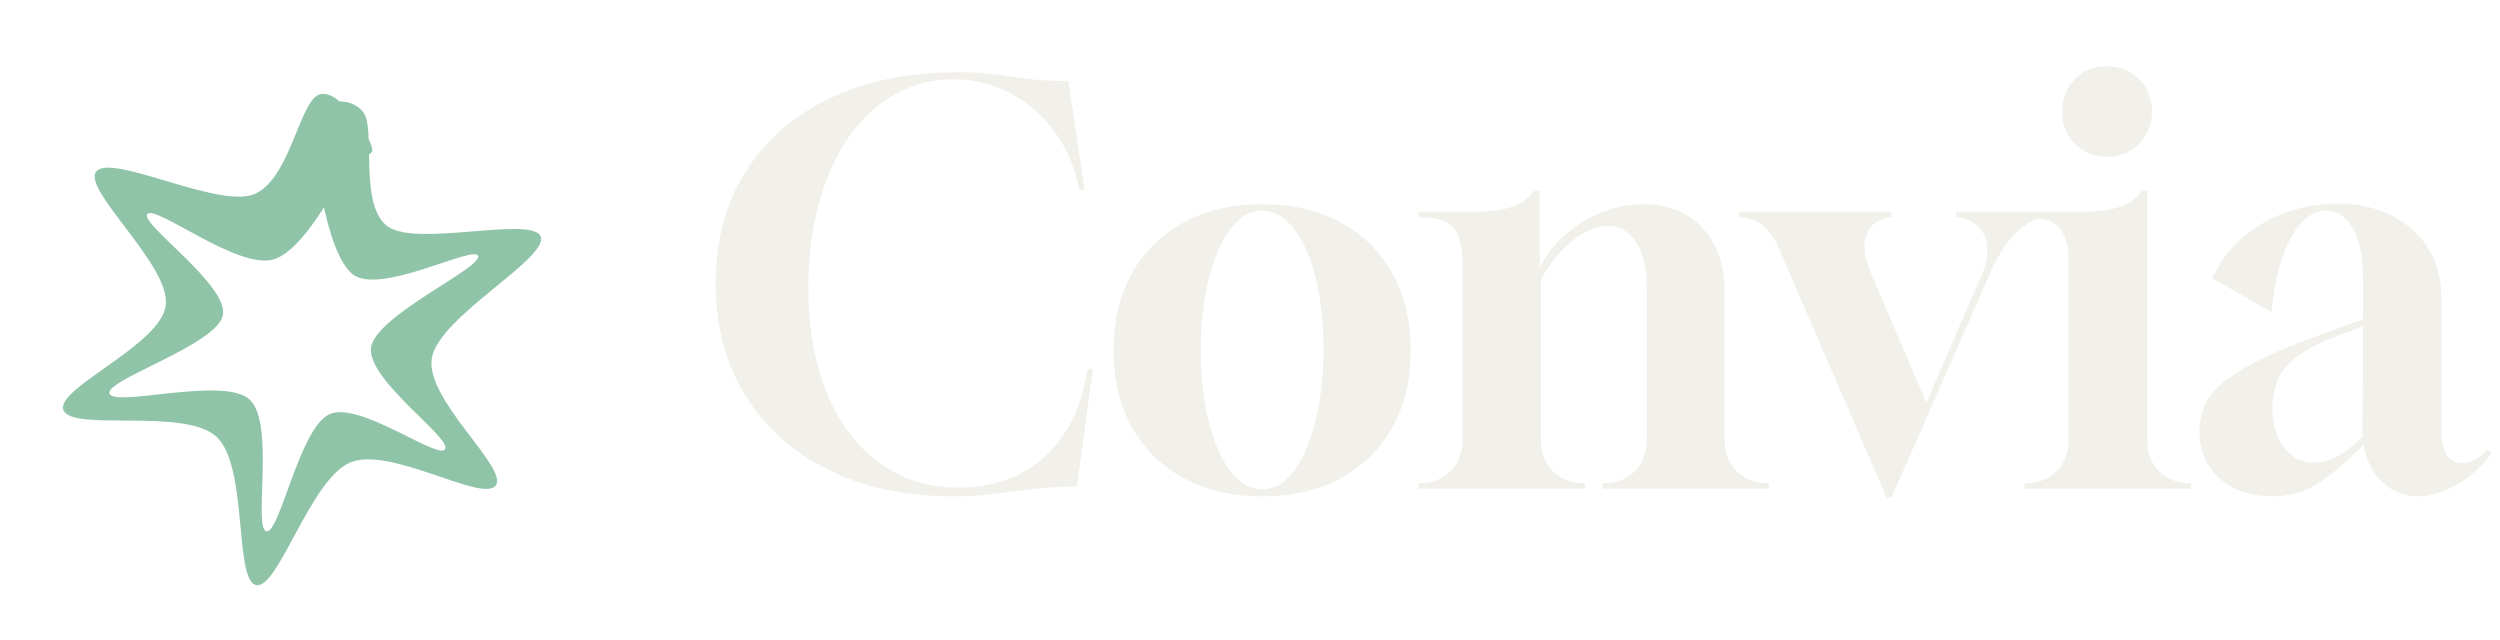
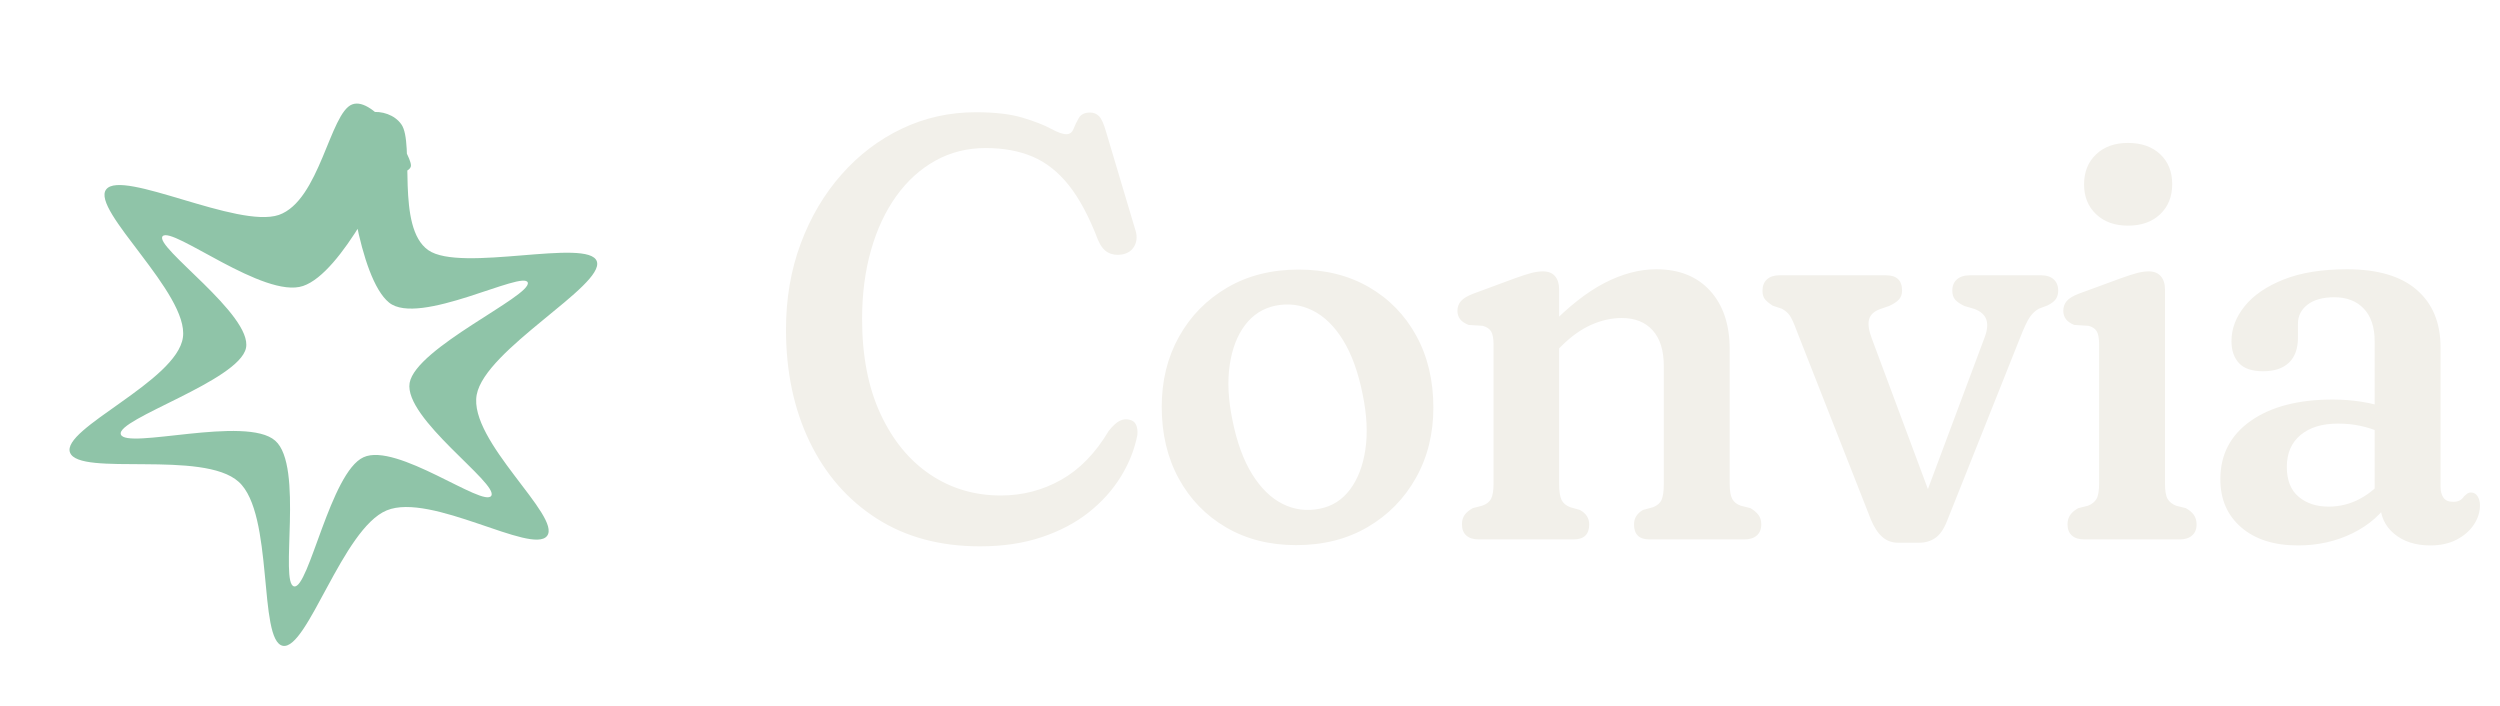
- <svg xmlns="http://www.w3.org/2000/svg" viewBox="0 0 266 68" role="img" aria-label="Convia">
+ <svg xmlns="http://www.w3.org/2000/svg" viewBox="0 0 241 68" role="img" aria-label="Convia">
  <path transform="translate(0.00 2.00) scale(0.32)" d="M104.6 35.0 C104.0 43.9 108.1 77.5 117.2 84.9 C126.2 92.2 157.9 74.9 159.0 78.9 C160.0 83.0 125.3 98.5 123.4 109.1 C121.6 119.8 150.3 139.4 148.0 143.1 C145.7 146.8 119.4 126.9 109.5 131.5 C99.6 136.0 93.0 171.3 88.6 170.4 C84.1 169.6 91.6 134.1 82.9 126.5 C74.2 118.8 37.9 129.3 36.4 124.6 C34.9 120.0 72.0 108.5 74.1 98.6 C76.2 88.6 46.2 68.0 49.0 64.9 C51.9 61.8 79.6 83.9 91.3 79.9 C103.1 75.9 116.8 46.4 119.5 41.0 C122.2 35.6 106.8 46.9 107.5 47.3 C108.2 47.7 124.1 47.2 123.8 43.5 C123.6 39.8 112.7 22.7 106.1 25.2 C99.4 27.7 96.3 54.2 84.0 58.5 C71.6 62.7 36.8 44.6 32.0 50.8 C27.2 56.9 57.0 82.2 55.1 95.4 C53.3 108.6 18.3 122.9 21.1 130.1 C23.9 137.4 61.2 129.2 71.9 138.9 C82.6 148.5 77.7 186.8 85.2 188.3 C92.6 189.7 103.2 153.0 116.5 147.5 C129.8 142.0 160.3 161.0 164.8 155.2 C169.3 149.4 141.1 126.5 143.6 112.7 C146.1 99.0 182.2 79.8 179.8 72.5 C177.4 65.3 138.8 76.0 129.0 69.1 C119.2 62.2 125.0 36.9 120.9 31.2 C116.9 25.5 105.3 26.0 104.6 35.0 Z" fill="#8fc4a8" />
-   <path d="M101.376 52.812Q93.836 52.812 88.152 49.999Q82.468 47.186 79.307 42.082Q76.146 36.978 76.146 30.192Q76.146 23.348 79.307 18.302Q82.468 13.256 88.268 10.472Q94.068 7.688 102.014 7.688Q103.928 7.688 105.204 7.833Q106.48 7.978 107.582 8.152Q108.684 8.326 110.105 8.471Q111.526 8.616 113.672 8.616L115.412 20.216H114.832Q114.194 16.794 112.309 14.155Q110.424 11.516 107.611 9.979Q104.798 8.442 101.376 8.442Q98.012 8.442 95.17 10.066Q92.328 11.69 90.298 14.59Q88.268 17.548 87.137 21.637Q86.006 25.726 86.006 30.598Q86.006 37.036 87.978 41.821Q89.95 46.606 93.546 49.245Q97.142 51.884 102.014 51.884Q107.582 51.884 111.207 48.549Q114.832 45.214 115.702 39.24H116.282L114.6 51.768Q111.874 51.768 109.786 52.029Q107.698 52.29 105.755 52.551Q103.812 52.812 101.376 52.812ZM134.32 52.812Q129.564 52.812 125.997 50.898Q122.43 48.984 120.458 45.504Q118.486 42.024 118.486 37.268Q118.486 32.512 120.458 29.032Q122.43 25.552 125.997 23.638Q129.564 21.724 134.32 21.724Q139.076 21.724 142.614 23.638Q146.152 25.552 148.124 29.032Q150.096 32.512 150.096 37.268Q150.096 42.024 148.124 45.504Q146.152 48.984 142.614 50.898Q139.076 52.812 134.32 52.812ZM134.262 52.058Q136.292 52.058 137.742 50.028Q139.192 47.998 140.004 44.605Q140.816 41.212 140.816 37.21Q140.816 32.86 139.975 29.525Q139.134 26.19 137.655 24.305Q136.176 22.42 134.32 22.42Q132.348 22.42 130.869 24.45Q129.39 26.48 128.578 29.844Q127.766 33.208 127.766 37.21Q127.766 41.618 128.636 44.982Q129.506 48.346 130.985 50.202Q132.464 52.058 134.262 52.058ZM150.908 52.0V51.42H150.966Q153.054 51.42 154.33 50.144Q155.606 48.868 155.606 46.78V27.756Q155.606 25.552 154.707 24.334Q153.808 23.116 150.908 23.116V22.536H156.65Q159.608 22.536 161.174 21.898Q162.624 21.26 163.204 20.332H163.784L163.842 28.452Q165.35 25.436 168.424 23.58Q171.498 21.724 174.92 21.724Q178.806 21.724 181.155 24.276Q183.504 26.828 183.504 31.004V46.78Q183.504 48.868 184.78 50.144Q186.056 51.42 188.144 51.42H188.202V52.0H170.512V51.42H170.57Q172.658 51.42 173.934 50.144Q175.21 48.868 175.21 46.78V30.424Q175.21 27.524 174.079 25.784Q172.948 24.044 171.092 24.044Q169.294 24.044 167.351 25.581Q165.408 27.118 163.958 29.728V46.78Q163.958 48.868 165.234 50.144Q166.51 51.42 168.598 51.42H168.656V52.0ZM200.73 52.928 189.188 26.248Q188.608 24.914 187.651 24.044Q186.694 23.174 185.012 23.116V22.536H201.252V23.116Q199.222 23.348 198.613 24.914Q198.004 26.48 198.99 28.858L204.964 42.836L210.88 29.206Q211.46 27.872 211.46 26.596Q211.46 25.146 210.59 24.218Q209.72 23.29 208.154 23.116V22.536H217.318V23.116Q215.81 23.464 214.418 24.856Q213.026 26.248 211.924 28.684L201.252 52.928ZM215.404 52.0V51.42H215.462Q217.55 51.42 218.826 50.144Q220.102 48.868 220.102 46.78V27.756Q220.102 25.552 219.203 24.334Q218.304 23.116 215.404 23.116V22.536H221.32Q224.278 22.536 225.844 21.898Q227.294 21.26 227.874 20.332H228.454V46.78Q228.454 48.868 229.73 50.144Q231.006 51.42 233.094 51.42H233.152V52.0ZM224.22 16.678Q222.132 16.678 220.769 15.315Q219.406 13.952 219.406 11.864Q219.406 9.776 220.769 8.413Q222.132 7.05 224.22 7.05Q226.25 7.05 227.613 8.442Q228.976 9.834 228.976 11.864Q228.976 13.894 227.613 15.286Q226.25 16.678 224.22 16.678ZM241.852 52.812Q238.314 52.812 236.168 50.898Q234.022 48.984 234.022 45.852Q234.022 44.518 234.486 43.329Q234.95 42.14 236.226 40.98Q237.56 39.82 239.88 38.573Q242.2 37.326 246.028 35.934L251.422 33.962V29.612Q251.422 26.306 250.378 24.363Q249.334 22.42 247.478 22.42Q245.274 22.478 243.737 25.32Q242.2 28.162 241.678 33.208L235.414 29.612Q236.4 27.234 238.43 25.436Q240.46 23.638 243.099 22.652Q245.738 21.666 248.638 21.666Q253.568 21.666 256.671 24.421Q259.774 27.176 259.774 31.932V45.91Q259.774 49.274 262.036 49.274Q263.37 49.274 264.646 47.824L265.11 48.23Q263.602 50.26 261.456 51.536Q259.31 52.812 257.28 52.812Q255.076 52.812 253.481 51.304Q251.886 49.796 251.48 47.302Q248.638 50.202 246.521 51.507Q244.404 52.812 241.852 52.812ZM246.202 49.216Q247.478 49.216 248.667 48.578Q249.856 47.94 251.364 46.49L251.422 34.716L249.102 35.586Q246.144 36.688 244.578 37.819Q243.012 38.95 242.403 40.342Q241.794 41.734 241.794 43.532Q241.794 46.026 243.041 47.621Q244.288 49.216 246.202 49.216Z" fill="#f2f0ea" />
+   <path d="M109.641 41.937Q109.235 44.025 108.046 45.953Q106.857 47.882 104.957 49.39Q103.058 50.898 100.419 51.782Q97.78 52.667 94.474 52.667Q88.703 52.667 84.513 49.984Q80.322 47.302 78.046 42.575Q75.769 37.848 75.769 31.758Q75.769 27.292 77.19 23.478Q78.611 19.665 81.12 16.823Q83.628 13.981 86.948 12.4Q90.269 10.82 94.068 10.82Q96.823 10.82 98.563 11.342Q100.303 11.864 101.289 12.4Q102.275 12.937 102.797 12.937Q103.29 12.937 103.493 12.415Q103.696 11.893 104.001 11.371Q104.305 10.849 105.088 10.849Q105.61 10.849 105.958 11.211Q106.306 11.574 106.625 12.705L109.496 22.333Q109.699 23.116 109.337 23.754Q108.974 24.392 108.133 24.537Q107.379 24.653 106.799 24.334Q106.219 24.015 105.842 23.116Q104.566 19.781 103.029 17.852Q101.492 15.924 99.535 15.098Q97.577 14.271 95.025 14.271Q92.357 14.271 90.168 15.489Q87.978 16.707 86.398 18.911Q84.817 21.115 83.962 24.131Q83.106 27.147 83.106 30.743Q83.106 36.079 84.875 39.892Q86.644 43.706 89.66 45.736Q92.676 47.766 96.475 47.766Q99.607 47.766 102.29 46.258Q104.972 44.75 106.886 41.531Q107.495 40.777 107.959 40.559Q108.423 40.342 108.858 40.458Q109.322 40.545 109.511 40.937Q109.699 41.328 109.641 41.937ZM125.185 25.987Q129.042 25.987 131.971 27.683Q134.9 29.38 136.538 32.381Q138.177 35.383 138.177 39.298Q138.177 43.068 136.495 46.069Q134.813 49.071 131.84 50.811Q128.868 52.551 124.953 52.551Q121.125 52.551 118.196 50.84Q115.267 49.129 113.629 46.127Q111.99 43.126 111.99 39.211Q111.99 35.441 113.657 32.454Q115.325 29.467 118.298 27.727Q121.27 25.987 125.185 25.987ZM127.215 49.042Q129.013 48.694 130.144 47.186Q131.275 45.678 131.623 43.329Q131.971 40.98 131.362 38.022Q130.724 34.832 129.477 32.802Q128.23 30.772 126.534 29.931Q124.837 29.09 122.952 29.467Q121.154 29.844 120.023 31.337Q118.892 32.831 118.544 35.18Q118.196 37.529 118.805 40.487Q119.443 43.677 120.704 45.707Q121.966 47.737 123.648 48.578Q125.33 49.419 127.215 49.042ZM150.299 27.901V46.606Q150.299 47.708 150.531 48.186Q150.763 48.665 151.372 48.897L152.3 49.158Q153.199 49.651 153.199 50.55Q153.199 52.0 151.691 52.0H142.556Q141.773 52.0 141.353 51.623Q140.932 51.246 140.932 50.55Q140.932 49.999 141.193 49.636Q141.454 49.274 141.976 48.984L142.875 48.752Q143.484 48.549 143.731 48.099Q143.977 47.65 143.977 46.606V33.208Q143.977 32.309 143.731 31.932Q143.484 31.555 142.933 31.41L141.57 31.323Q140.99 31.091 140.744 30.758Q140.497 30.424 140.497 29.96Q140.497 29.409 140.845 29.017Q141.193 28.626 142.034 28.307L146.036 26.828Q147.08 26.451 147.66 26.306Q148.24 26.161 148.733 26.161Q149.516 26.161 149.908 26.625Q150.299 27.089 150.299 27.901ZM149.574 34.31 148.182 32.657 149.342 31.468Q152.126 28.597 154.678 27.277Q157.23 25.958 159.666 25.958Q162.972 25.958 164.857 28.032Q166.742 30.105 166.742 33.672V46.606Q166.742 47.65 166.989 48.099Q167.235 48.549 167.815 48.752L168.743 48.984Q169.236 49.274 169.512 49.636Q169.787 49.999 169.787 50.55Q169.787 51.246 169.352 51.623Q168.917 52.0 168.163 52.0H158.999Q157.52 52.0 157.52 50.55Q157.52 49.651 158.39 49.158L159.347 48.897Q159.956 48.665 160.174 48.186Q160.391 47.708 160.391 46.606V35.296Q160.391 33.034 159.318 31.845Q158.245 30.656 156.331 30.656Q154.881 30.656 153.402 31.308Q151.923 31.961 150.502 33.382ZM185.012 52.319H182.982Q182.083 52.319 181.445 51.754Q180.807 51.188 180.343 50.057L173.209 31.903Q172.803 30.801 172.528 30.409Q172.252 30.018 171.759 29.757L170.889 29.467Q170.309 29.09 170.106 28.8Q169.903 28.51 169.903 28.017Q169.903 27.321 170.338 26.929Q170.773 26.538 171.527 26.538H181.822Q183.359 26.538 183.359 28.017Q183.359 28.539 183.055 28.872Q182.75 29.206 182.112 29.496L181.271 29.786Q180.372 30.105 180.184 30.772Q179.995 31.439 180.43 32.599L186.578 49.1L185.012 49.39L191.334 32.483Q191.711 31.468 191.479 30.801Q191.247 30.134 190.348 29.786L189.362 29.496Q188.753 29.206 188.478 28.887Q188.202 28.568 188.202 28.017Q188.202 27.321 188.652 26.929Q189.101 26.538 189.884 26.538H196.786Q197.54 26.538 197.975 26.929Q198.41 27.321 198.41 28.017Q198.41 28.481 198.193 28.814Q197.975 29.148 197.395 29.438L196.554 29.757Q196.061 30.018 195.684 30.554Q195.307 31.091 194.698 32.657L187.68 50.26Q187.216 51.42 186.549 51.87Q185.882 52.319 185.012 52.319ZM208.705 27.901V46.606Q208.705 47.65 208.952 48.085Q209.198 48.52 209.778 48.752L210.706 48.984Q211.199 49.245 211.475 49.622Q211.75 49.999 211.75 50.55Q211.75 51.246 211.315 51.623Q210.88 52.0 210.126 52.0H200.933Q200.15 52.0 199.73 51.623Q199.309 51.246 199.309 50.55Q199.309 49.999 199.584 49.622Q199.86 49.245 200.353 48.984L201.281 48.752Q201.861 48.52 202.108 48.085Q202.354 47.65 202.354 46.606V33.208Q202.354 32.309 202.122 31.932Q201.89 31.555 201.339 31.41L199.947 31.323Q199.396 31.091 199.149 30.758Q198.903 30.424 198.903 29.96Q198.903 29.409 199.236 29.017Q199.57 28.626 200.411 28.307L204.442 26.828Q205.486 26.451 206.066 26.306Q206.646 26.161 207.139 26.161Q207.893 26.161 208.299 26.625Q208.705 27.089 208.705 27.901ZM205.138 21.753Q203.224 21.753 202.064 20.651Q200.904 19.549 200.904 17.78Q200.904 15.982 202.064 14.88Q203.224 13.778 205.138 13.778Q207.081 13.778 208.241 14.865Q209.401 15.953 209.401 17.751Q209.401 19.549 208.241 20.651Q207.081 21.753 205.138 21.753ZM229.44 48.433V47.65L228.918 47.447V32.918Q228.918 30.859 227.874 29.757Q226.83 28.655 225.032 28.655Q223.379 28.655 222.451 29.365Q221.523 30.076 221.523 31.207V32.541Q221.523 34.136 220.653 34.962Q219.783 35.789 218.159 35.789Q216.564 35.789 215.839 35.006Q215.114 34.223 215.114 32.889Q215.114 31.091 216.39 29.511Q217.666 27.93 220.145 26.944Q222.625 25.958 226.25 25.958Q230.687 25.958 232.978 27.944Q235.269 29.931 235.269 33.498V46.925Q235.269 47.563 235.544 47.969Q235.82 48.375 236.487 48.375Q236.864 48.375 237.111 48.245Q237.357 48.114 237.531 47.853Q237.676 47.708 237.836 47.592Q237.995 47.476 238.198 47.476Q238.604 47.476 238.836 47.838Q239.068 48.201 239.068 48.723Q239.068 49.68 238.488 50.564Q237.908 51.449 236.835 52.014Q235.762 52.58 234.283 52.58Q232.137 52.58 230.788 51.449Q229.44 50.318 229.44 48.433ZM214.041 46.2Q214.041 42.633 216.97 40.574Q219.899 38.515 224.887 38.515Q226.279 38.515 227.671 38.733Q229.063 38.95 230.078 39.356L229.498 41.676Q228.541 41.27 227.541 41.052Q226.54 40.835 225.38 40.835Q223.089 40.835 221.769 41.937Q220.45 43.039 220.45 45.011Q220.45 46.925 221.581 47.882Q222.712 48.839 224.481 48.839Q226.105 48.839 227.526 48.07Q228.947 47.302 229.904 45.997L230.513 48.114Q229.179 50.231 226.786 51.406Q224.394 52.58 221.523 52.58Q218.072 52.58 216.056 50.84Q214.041 49.1 214.041 46.2Z" fill="#f2f0ea" />
</svg>
